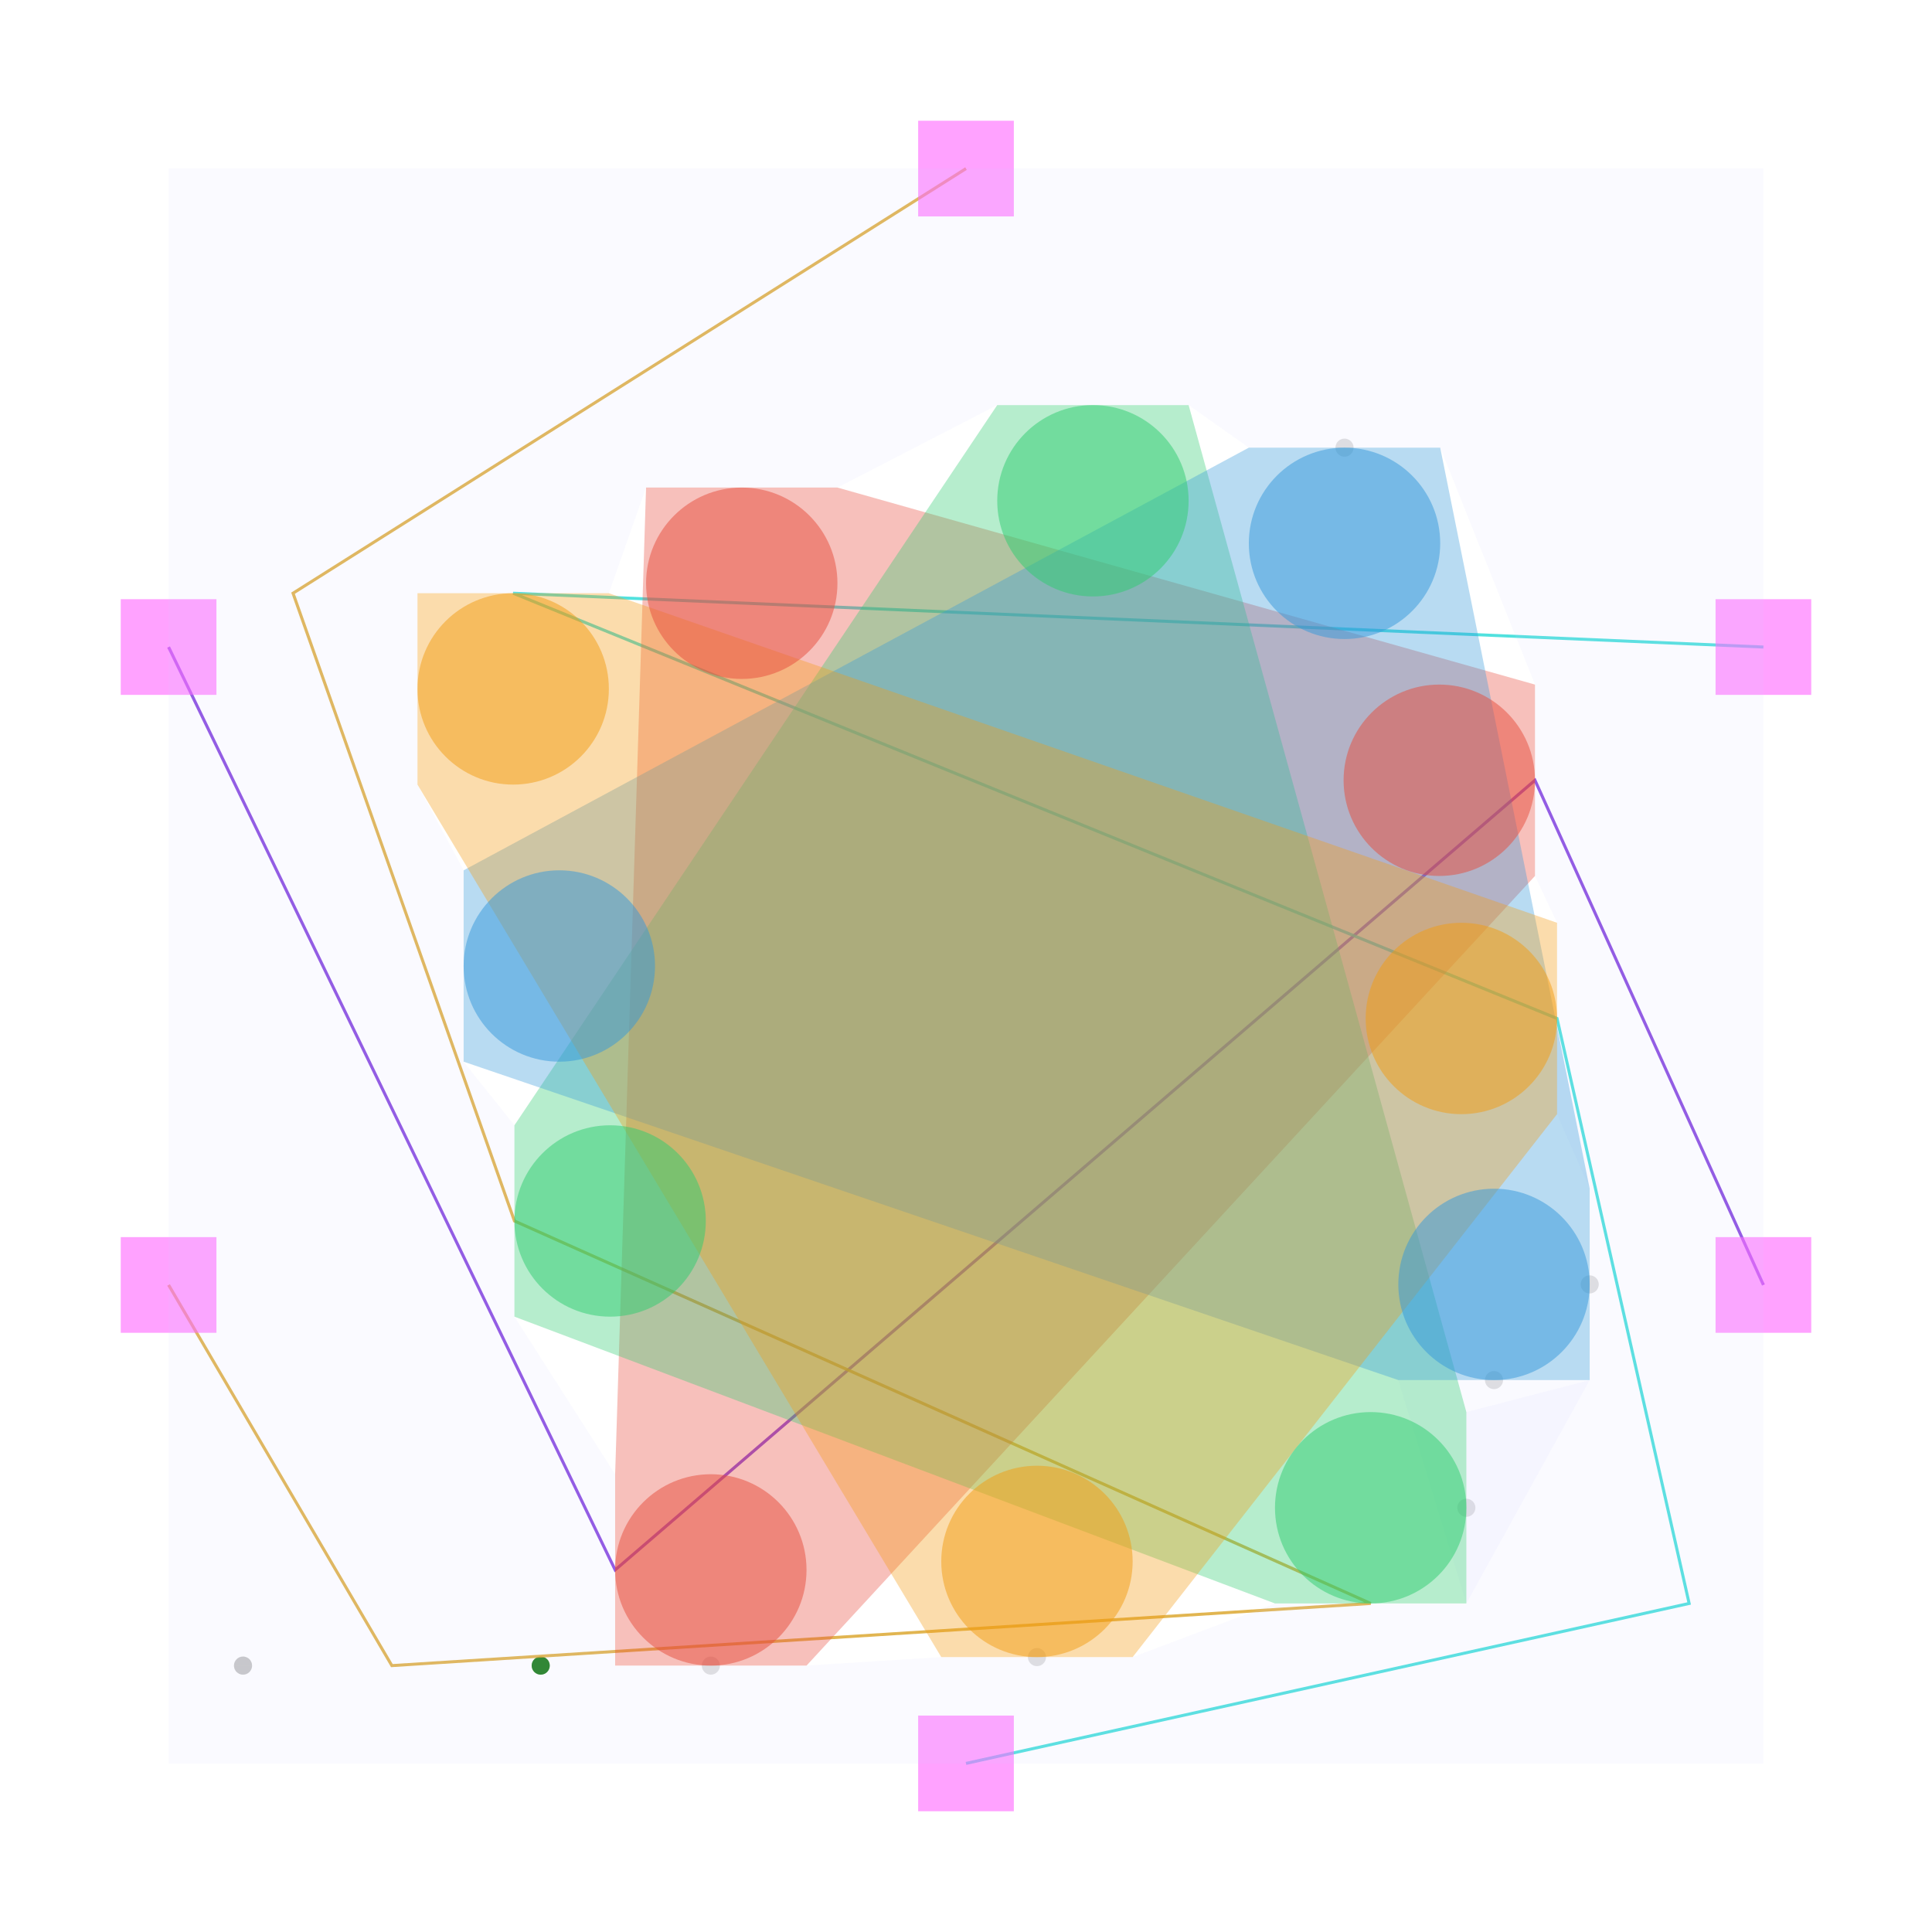
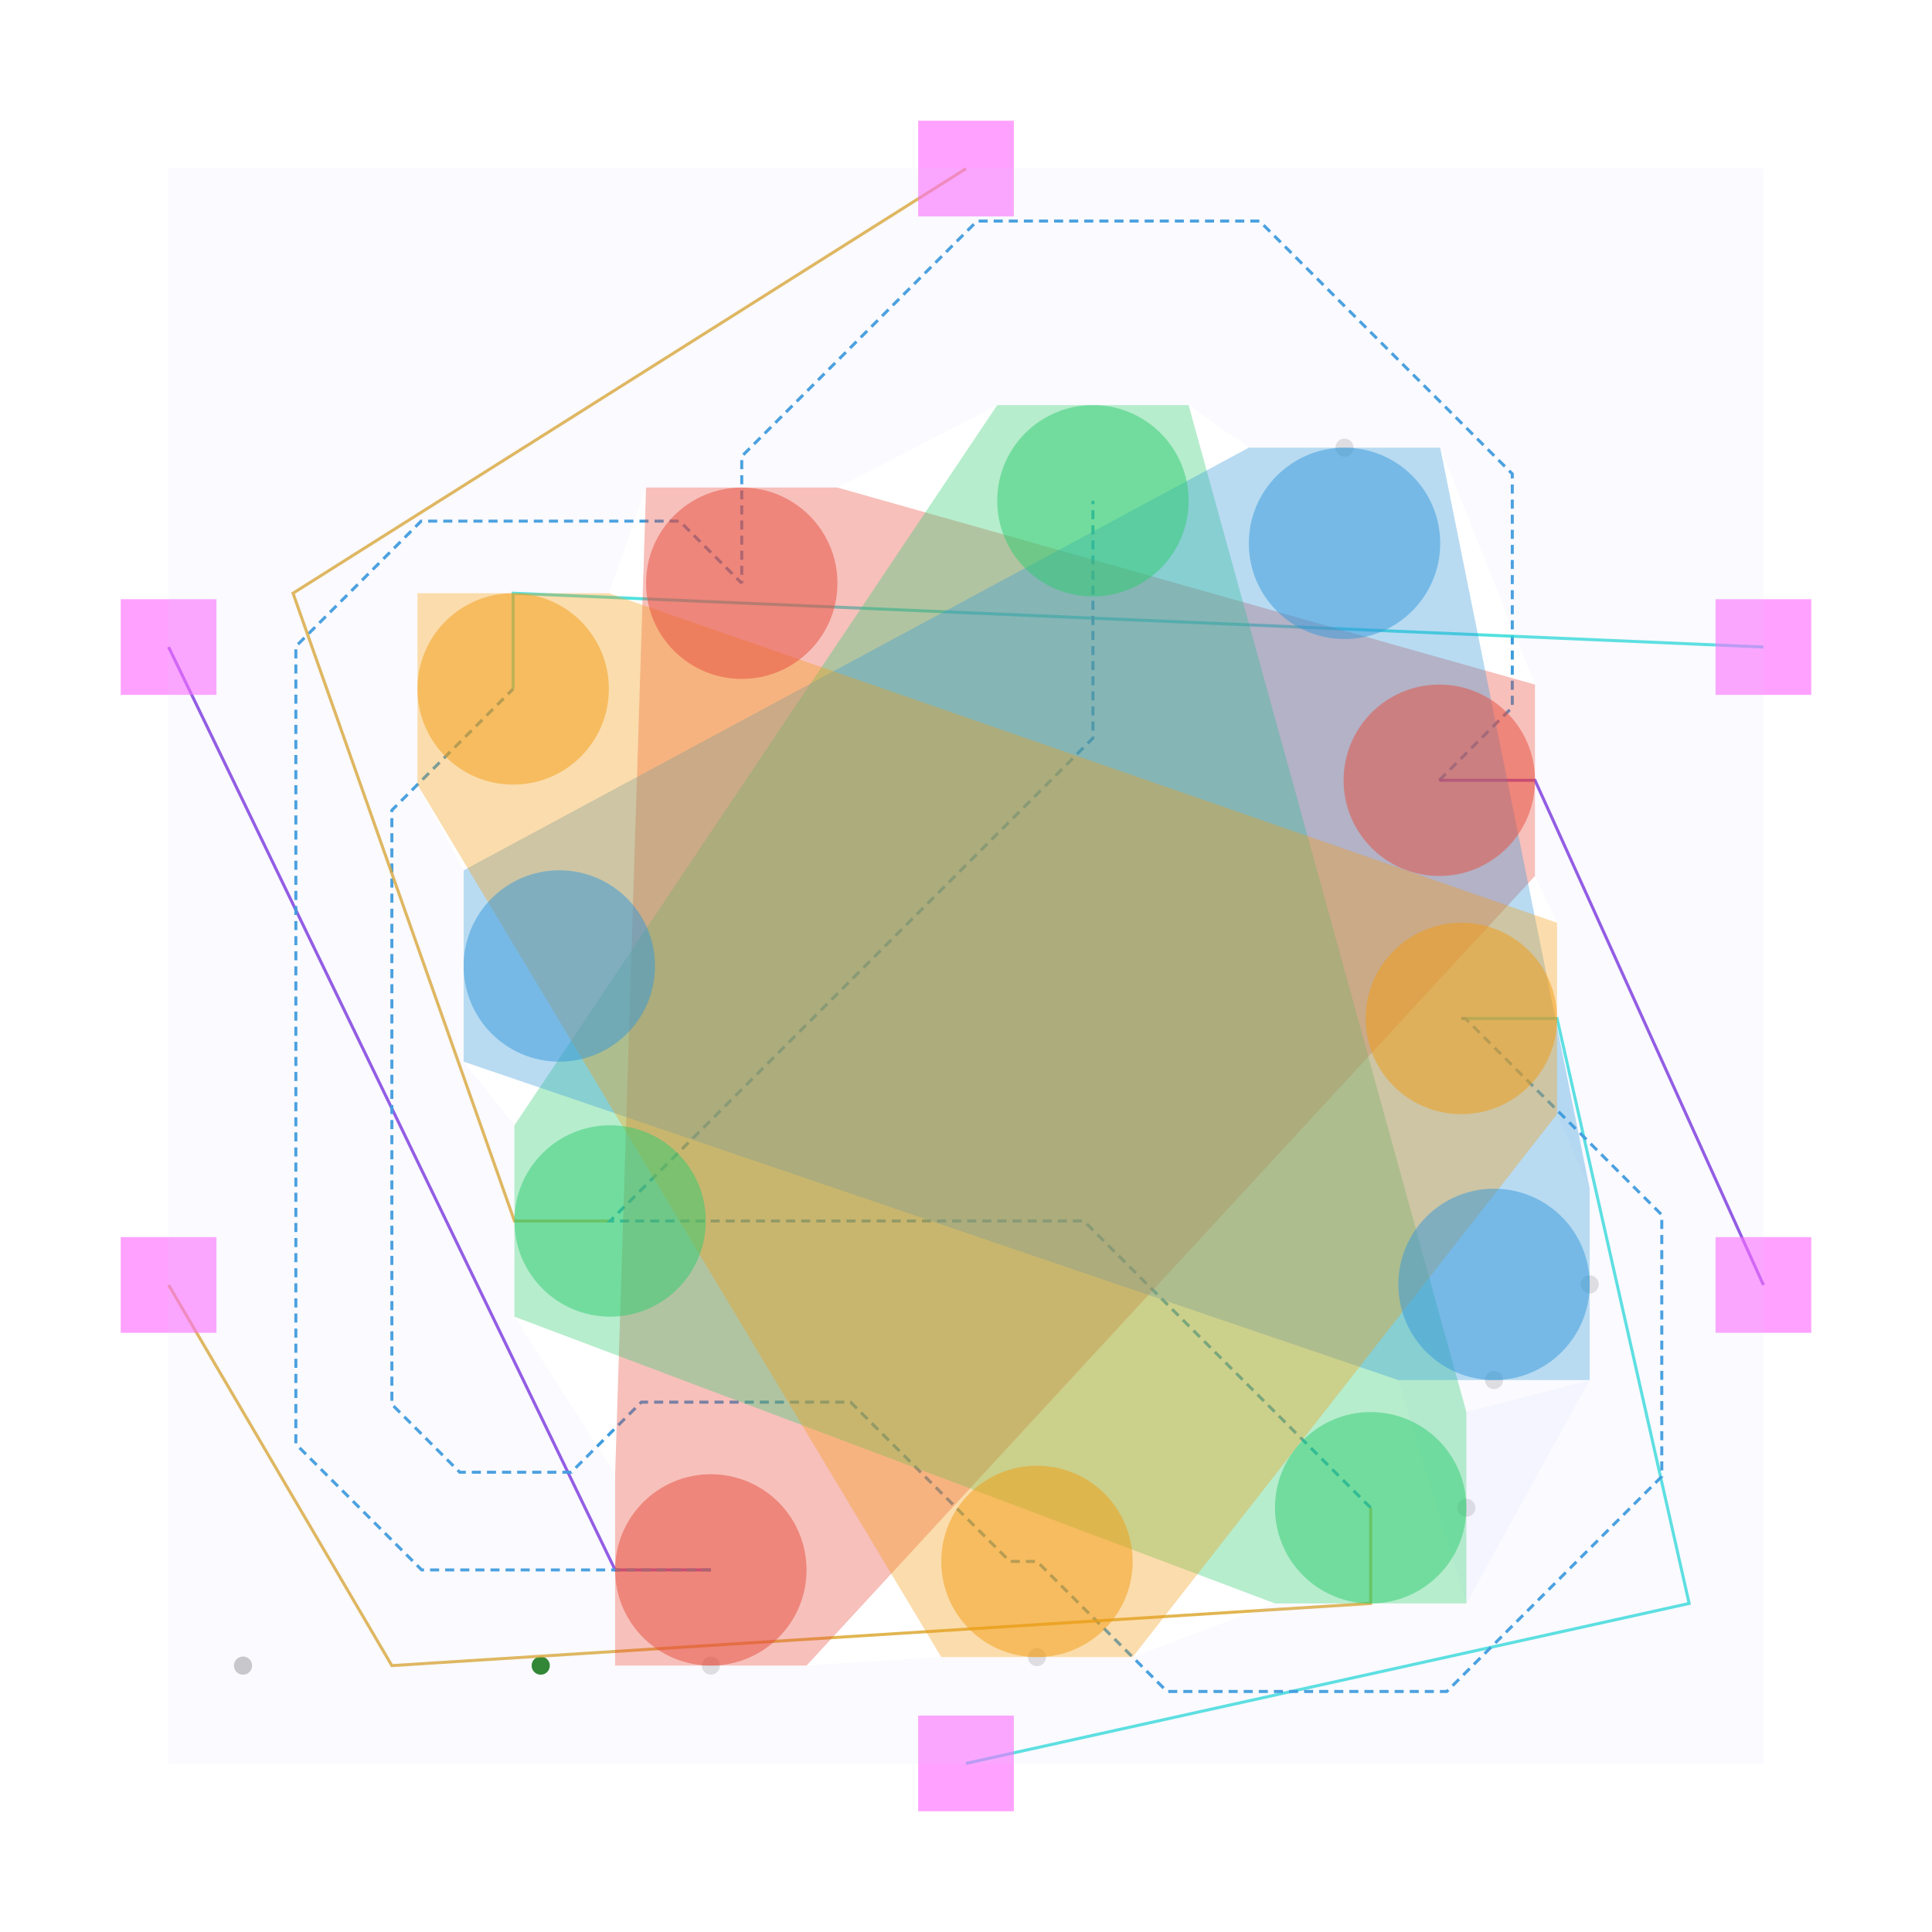
<svg xmlns="http://www.w3.org/2000/svg" width="640" height="640" viewBox="0 0 640 640">
  <rect width="100%" height="100%" fill="white" />
  <g>
    <circle data-type="point" data-label="via:B-L_2 g: 0.07 h: 1.00 f: 0.62" data-x="-1.3333333333333333" data-y="-2.1933949999999998" cx="179.119" cy="551.755" r="3" fill="green" />
  </g>
  <g>
    <circle data-type="point" data-label="via:B-L_2 g: 0.07 h: 1.00 f: 0.62" data-x="-1.3333333333333333" data-y="-2.1933949999999998" cx="179.119" cy="551.755" r="3" fill="rgba(128, 128, 128, 0.25)" />
  </g>
  <g>
    <circle data-type="point" data-label="via:B-L_0 g: 0.10 h: 1.00 f: 0.66" data-x="-2.2666666666666666" data-y="-2.1933949999999998" cx="80.503" cy="551.755" r="3" fill="rgba(128, 128, 128, 0.25)" />
  </g>
  <g>
    <circle data-type="point" data-label="via:B-L_0 g: 0.10 h: 1.00 f: 0.66" data-x="-2.2666666666666666" data-y="-2.1933949999999998" cx="80.503" cy="551.755" r="3" fill="rgba(128, 128, 128, 0.25)" />
  </g>
  <g>
    <circle data-type="point" data-label="via:Net5-R g: 0.07 h: 2.00 f: 1.17" data-x="1.5687170000000001" data-y="-1.698536" cx="485.751" cy="499.468" r="3" fill="rgba(128, 128, 128, 0.25)" />
  </g>
  <g>
    <circle data-type="point" data-label="via:Net7-R g: 0.07 h: 2.00 f: 1.17" data-x="1.955408" data-y="-0.998198" cx="526.609" cy="425.47" r="3" fill="rgba(128, 128, 128, 0.25)" />
  </g>
  <g>
    <circle data-type="point" data-label="via:Net7-T g: 0.07 h: 2.00 f: 1.17" data-x="1.186721" data-y="1.62508" cx="445.389" cy="148.293" r="3" fill="rgba(128, 128, 128, 0.25)" />
  </g>
  <g>
    <circle data-type="point" data-label="via:Net6-B g: 0.07 h: 2.00 f: 1.17" data-x="-0.8" data-y="-2.1933949999999998" cx="235.472" cy="551.755" r="3" fill="rgba(128, 128, 128, 0.25)" />
  </g>
  <g>
    <circle data-type="point" data-label="via:Net8-B g: 0.07 h: 2.00 f: 1.17" data-x="0.22245699999999996" data-y="-2.166711" cx="343.505" cy="548.936" r="3" fill="rgba(128, 128, 128, 0.25)" />
  </g>
  <g>
    <circle data-type="point" data-label="via:Net7-B g: 0.10 h: 2.00 f: 1.21" data-x="1.655408" data-y="-1.298198" cx="494.911" cy="457.168" r="3" fill="rgba(128, 128, 128, 0.25)" />
  </g>
  <g>
-     <polyline data-points="-2.5,1 -1.1,-1.893395 1.7838340000000001,0.582296 2.5,-0.9999999999999998" data-type="line" data-label="" points="55.849,214.34 203.774,520.057 508.481,258.474 584.151,425.66" fill="none" stroke="hsla(265, 70%, 50%, 0.8)" stroke-width="1px" />
+     <polyline data-points="-2.5,1 -1.1,-1.893395 -0.8,-1.893395" data-type="line" data-label="" points="55.849,214.34 203.774,520.057 235.472,520.057" fill="none" stroke="hsla(265, 70%, 50%, 0.8)" stroke-width="1px" />
  </g>
  <g>
-     <polyline data-points="0,-2.5 2.26717925,-1.998536 1.853029,-0.164505 -1.419706,1.168747 2.5,1" data-type="line" data-label="" points="320,584.151 559.551,531.166 515.792,337.382 169.993,196.51 584.151,214.34" fill="none" stroke="hsla(179, 70%, 50%, 0.8)" stroke-width="1px" />
+     <polyline data-points="1.483834,0.582296 1.712721,0.811183 1.712721,1.542957 0.920111,2.335567 0.034666,2.335566 -0.703066,1.597834 -0.703066,1.2" data-type="line" data-label="" points="476.782,258.474 500.967,234.29 500.967,156.971 417.219,73.223 323.663,73.223 245.714,151.172 245.714,193.208" fill="none" stroke="rgba(52, 152, 219, 0.95)" stroke-width="1px" stroke-dasharray="3 2" />
  </g>
  <g>
-     <polyline data-points="0,2.5 -2.109853,1.168747 -1.415754,-0.799377 1.268717,-1.998536 -1.8,-2.1933949999999998 -2.5,-0.9999999999999998" data-type="line" data-label="" points="320,55.849 97.072,196.51 170.411,404.462 454.053,531.166 129.811,551.755 55.849,425.66" fill="none" stroke="hsla(42, 70%, 50%, 0.8)" stroke-width="1px" />
+     <polyline data-points="-0.8,-1.893395 -1.706605,-1.893395 -2.10103,-1.49897 -2.10103,1.002011 -1.708294,1.394747 -0.897813,1.394747 -0.703066,1.2" data-type="line" data-label="" points="235.472,520.057 139.679,520.057 98.004,478.382 98.004,214.127 139.501,172.631 225.137,172.631 245.714,193.208" fill="none" stroke="rgba(52, 152, 219, 0.95)" stroke-width="1px" stroke-dasharray="3 2" />
+   </g>
+   <g>
+     <polyline data-points="1.483834,0.582296 1.7838340000000001,0.582296 2.5,-0.9999999999999998" data-type="line" data-label="" points="476.782,258.474 508.481,258.474 584.151,425.66" fill="none" stroke="hsla(265, 70%, 50%, 0.8)" stroke-width="1px" />
+   </g>
+   <g>
+     <polyline data-points="0,-2.5 2.26717925,-1.998536 1.853029,-0.164505 1.553029,-0.164505" data-type="line" data-label="" points="320,584.151 559.551,531.166 515.792,337.382 484.094,337.382" fill="none" stroke="hsla(179, 70%, 50%, 0.8)" stroke-width="1px" />
+   </g>
+   <g>
+     <polyline data-points="1.553029,-0.164505 1.565592,-0.164505 2.181408,-0.780321 2.181408,-1.600433 1.507305,-2.274536 0.630282,-2.274536 0.222457,-1.866711 0.137528,-1.866711 -0.329183,-1.4 -0.361788,-1.367395 -1.017877,-1.367395 -1.237643,-1.587161 -1.587161,-1.587161 -1.8,-1.374322 -1.8,-1.036995 -1.80003,-1.036965 -1.80003,-0.6 -1.80003,0.488423 -1.419706,0.868747" data-type="line" data-label="" points="484.094,337.382 485.421,337.382 550.488,402.449 550.488,489.102 479.262,560.328 386.596,560.328 343.505,517.237 334.531,517.237 285.218,467.925 281.773,464.479 212.451,464.479 189.23,487.7 152.3,487.7 129.811,465.211 129.811,429.569 129.808,429.566 129.808,383.396 129.808,268.393 169.993,228.208" fill="none" stroke="rgba(52, 152, 219, 0.95)" stroke-width="1px" stroke-dasharray="3 2" />
+   </g>
+   <g>
+     <polyline data-points="-1.419706,0.868747 -1.419706,1.168747 2.5,1" data-type="line" data-label="" points="169.993,228.208 169.993,196.51 584.151,214.34" fill="none" stroke="hsla(179, 70%, 50%, 0.8)" stroke-width="1px" />
+   </g>
+   <g>
+     <polyline data-points="0,2.5 -2.109853,1.168747 -1.415754,-0.799377 -1.115754,-0.799377" data-type="line" data-label="" points="320,55.849 97.072,196.51 170.411,404.462 202.109,404.462" fill="none" stroke="hsla(42, 70%, 50%, 0.8)" stroke-width="1px" />
+   </g>
+   <g>
+     <polyline data-points="1.268717,-1.698536 0.369558,-0.799377 -1.115754,-0.799377 0.397934,0.714311 0.397934,1.458567" data-type="line" data-label="" points="454.053,499.468 359.048,404.462 202.109,404.462 362.046,244.526 362.046,165.887" fill="none" stroke="rgba(52, 152, 219, 0.95)" stroke-width="1px" stroke-dasharray="3 2" />
+   </g>
+   <g>
+     <polyline data-points="1.268717,-1.698536 1.268717,-1.998536 -1.8,-2.1933949999999998 -2.5,-0.9999999999999998" data-type="line" data-label="" points="454.053,499.468 454.053,531.166 129.811,551.755 55.849,425.66" fill="none" stroke="hsla(42, 70%, 50%, 0.8)" stroke-width="1px" />
  </g>
  <g>
    <rect data-type="rect" data-label="" data-x="-2.5" data-y="1" x="40" y="198.491" width="31.698" height="31.698" fill="rgba(255, 100, 255, 0.6)" stroke="black" stroke-width="0.009" />
  </g>
  <g>
    <rect data-type="rect" data-label="" data-x="2.5" data-y="-1" x="568.302" y="409.811" width="31.698" height="31.698" fill="rgba(255, 100, 255, 0.6)" stroke="black" stroke-width="0.009" />
  </g>
  <g>
    <rect data-type="rect" data-label="" data-x="0" data-y="2.5" x="304.151" y="40" width="31.698" height="31.698" fill="rgba(255, 100, 255, 0.6)" stroke="black" stroke-width="0.009" />
  </g>
  <g>
    <rect data-type="rect" data-label="" data-x="-2.5" data-y="-1" x="40" y="409.811" width="31.698" height="31.698" fill="rgba(255, 100, 255, 0.6)" stroke="black" stroke-width="0.009" />
  </g>
  <g>
    <rect data-type="rect" data-label="" data-x="0" data-y="-2.5" x="304.151" y="568.302" width="31.698" height="31.698" fill="rgba(255, 100, 255, 0.6)" stroke="black" stroke-width="0.009" />
  </g>
  <g>
    <rect data-type="rect" data-label="" data-x="2.5" data-y="1" x="568.302" y="198.491" width="31.698" height="31.698" fill="rgba(255, 100, 255, 0.6)" stroke="black" stroke-width="0.009" />
  </g>
  <g>
    <polygon data-type="polygon" data-label="" data-points="-2.5,2.5 2.5,2.5 2.5,0.882296 1.7838340000000001,0.882296 1.486721,1.62508 0.8867209999999999,1.62508 0.697934,1.758567 0.09793400000000002,1.758567 -0.403066,1.5 -1.003066,1.5 -1.1197059999999999,1.168747 -1.719706,1.168747 -1.719706,1.168747 -2.5,1.168747" points="55.849,55.849 584.151,55.849 584.151,226.776 508.481,226.776 477.088,148.293 413.691,148.293 393.744,134.189 330.348,134.189 277.412,161.509 214.016,161.509 201.691,196.51 138.295,196.51 138.295,196.51 55.849,196.51" fill="rgba(200, 200, 255, 0.1)" stroke="black" stroke-width="0.009" />
  </g>
  <g>
    <polygon data-type="polygon" data-label="" data-points="-2.5,-2.5 2.5,-2.5 2.5,-1.998536 1.5687170000000001,-1.998536 1.955408,-1.298198 1.355408,-1.298198 1.5687170000000001,-1.998536 0.968717,-1.998536 0.522457,-2.166711 -0.077543,-2.166711 -0.5,-2.1933949999999998 -1.1,-2.1933949999999998 -1.1,-2.1933949999999998 -2.5,-2.1933949999999998" points="55.849,584.151 584.151,584.151 584.151,531.166 485.751,531.166 526.609,457.168 463.213,457.168 485.751,531.166 422.355,531.166 375.203,548.936 311.807,548.936 267.17,551.755 203.774,551.755 203.774,551.755 55.849,551.755" fill="rgba(200, 200, 255, 0.1)" stroke="black" stroke-width="0.009" />
  </g>
  <g>
    <polygon data-type="polygon" data-label="" data-points="-2.5,-2.1933949999999998 -1.1,-2.1933949999999998 -1.1,-2.1933949999999998 -1.1,-1.593395 -1.415754,-1.099377 -1.415754,-0.499377 -1.575,-0.3 -1.575,0.3 -1.719706,0.5687470000000001 -1.719706,1.168747 -2.5,1.168747" points="55.849,551.755 203.774,551.755 203.774,551.755 203.774,488.359 170.411,436.161 170.411,372.764 153.585,351.698 153.585,288.302 138.295,259.906 138.295,196.51 55.849,196.51" fill="rgba(200, 200, 255, 0.1)" stroke="black" stroke-width="0.009" />
  </g>
  <g>
    <polygon data-type="polygon" data-label="" data-points="2.5,-1.998536 1.5687170000000001,-1.998536 1.5687170000000001,-1.998536 1.5687170000000001,-1.398536 1.955408,-1.298198 1.955408,-0.6981980000000001 1.853029,-0.464505 1.853029,0.13549499999999998 1.7838340000000001,0.28229600000000005 1.7838340000000001,0.882296 2.5,0.882296" points="584.151,531.166 485.751,531.166 485.751,531.166 485.751,467.77 526.609,457.168 526.609,393.772 515.792,369.08 515.792,305.684 508.481,290.172 508.481,226.776 584.151,226.776" fill="rgba(200, 200, 255, 0.1)" stroke="black" stroke-width="0.009" />
  </g>
  <g>
    <polygon data-type="polygon" data-label="" data-points="-1.003066,1.5 -0.403066,1.5 1.7838340000000001,0.882296 1.7838340000000001,0.28229600000000005 -0.5,-2.1933949999999998 -1.1,-2.1933949999999998 -1.1,-2.1933949999999998 -1.1,-1.593395" points="214.016,161.509 277.412,161.509 508.481,226.776 508.481,290.172 267.17,551.755 203.774,551.755 203.774,551.755 203.774,488.359" fill="rgba(231, 76, 60, 0.35)" stroke="black" stroke-width="0.009" />
  </g>
  <g>
    <polygon data-type="polygon" data-label="" data-points="0.09793400000000002,1.758567 0.697934,1.758567 1.5687170000000001,-1.398536 1.5687170000000001,-1.998536 1.5687170000000001,-1.998536 0.968717,-1.998536 -1.415754,-1.099377 -1.415754,-0.499377" points="330.348,134.189 393.744,134.189 485.751,467.77 485.751,531.166 485.751,531.166 422.355,531.166 170.411,436.161 170.411,372.764" fill="rgba(46, 204, 113, 0.35)" stroke="black" stroke-width="0.009" />
  </g>
  <g>
    <polygon data-type="polygon" data-label="" data-points="0.8867209999999999,1.62508 1.486721,1.62508 1.955408,-0.6981980000000001 1.955408,-1.298198 1.955408,-1.298198 1.355408,-1.298198 -1.575,-0.3 -1.575,0.3" points="413.691,148.293 477.088,148.293 526.609,393.772 526.609,457.168 526.609,457.168 463.213,457.168 153.585,351.698 153.585,288.302" fill="rgba(52, 152, 219, 0.35)" stroke="black" stroke-width="0.009" />
  </g>
  <g>
    <polygon data-type="polygon" data-label="" data-points="-1.719706,1.168747 -1.1197059999999999,1.168747 1.853029,0.13549499999999998 1.853029,-0.464505 0.522457,-2.166711 -0.077543,-2.166711 -1.719706,0.5687470000000001 -1.719706,1.168747" points="138.295,196.51 201.691,196.51 515.792,305.684 515.792,369.08 375.203,548.936 311.807,548.936 138.295,259.906 138.295,196.51" fill="rgba(243, 156, 18, 0.35)" stroke="black" stroke-width="0.009" />
  </g>
  <circle data-type="circle" data-label="" data-x="1.483834" data-y="0.582296" cx="476.782" cy="258.474" r="31.698" fill="rgba(231, 76, 60, 0.5)" stroke="black" stroke-width="0.009" />
  <circle data-type="circle" data-label="" data-x="-0.8" data-y="-1.893395" cx="235.472" cy="520.057" r="31.698" fill="rgba(231, 76, 60, 0.5)" stroke="black" stroke-width="0.009" />
  <circle data-type="circle" data-label="" data-x="-0.703066" data-y="1.2" cx="245.714" cy="193.208" r="31.698" fill="rgba(231, 76, 60, 0.5)" stroke="black" stroke-width="0.009" />
  <circle data-type="circle" data-label="" data-x="1.268717" data-y="-1.698536" cx="454.053" cy="499.468" r="31.698" fill="rgba(46, 204, 113, 0.5)" stroke="black" stroke-width="0.009" />
  <circle data-type="circle" data-label="" data-x="-1.115754" data-y="-0.799377" cx="202.109" cy="404.462" r="31.698" fill="rgba(46, 204, 113, 0.5)" stroke="black" stroke-width="0.009" />
  <circle data-type="circle" data-label="" data-x="0.397934" data-y="1.458567" cx="362.046" cy="165.887" r="31.698" fill="rgba(46, 204, 113, 0.5)" stroke="black" stroke-width="0.009" />
  <circle data-type="circle" data-label="" data-x="1.186721" data-y="1.32508" cx="445.389" cy="179.992" r="31.698" fill="rgba(52, 152, 219, 0.5)" stroke="black" stroke-width="0.009" />
  <circle data-type="circle" data-label="" data-x="-1.275" data-y="0" cx="185.283" cy="320" r="31.698" fill="rgba(52, 152, 219, 0.5)" stroke="black" stroke-width="0.009" />
  <circle data-type="circle" data-label="" data-x="1.655408" data-y="-0.998198" cx="494.911" cy="425.47" r="31.698" fill="rgba(52, 152, 219, 0.5)" stroke="black" stroke-width="0.009" />
  <circle data-type="circle" data-label="" data-x="1.553029" data-y="-0.164505" cx="484.094" cy="337.382" r="31.698" fill="rgba(243, 156, 18, 0.5)" stroke="black" stroke-width="0.009" />
  <circle data-type="circle" data-label="" data-x="0.222457" data-y="-1.866711" cx="343.505" cy="517.237" r="31.698" fill="rgba(243, 156, 18, 0.5)" stroke="black" stroke-width="0.009" />
  <circle data-type="circle" data-label="" data-x="-1.419706" data-y="0.868747" cx="169.993" cy="228.208" r="31.698" fill="rgba(243, 156, 18, 0.5)" stroke="black" stroke-width="0.009" />
  <g id="crosshair" style="display: none">
    <line id="crosshair-h" y1="0" y2="640" stroke="#666" stroke-width="0.5" />
    <line id="crosshair-v" x1="0" x2="640" stroke="#666" stroke-width="0.5" />
    <text id="coordinates" font-family="monospace" font-size="12" fill="#666" />
  </g>
</svg>
